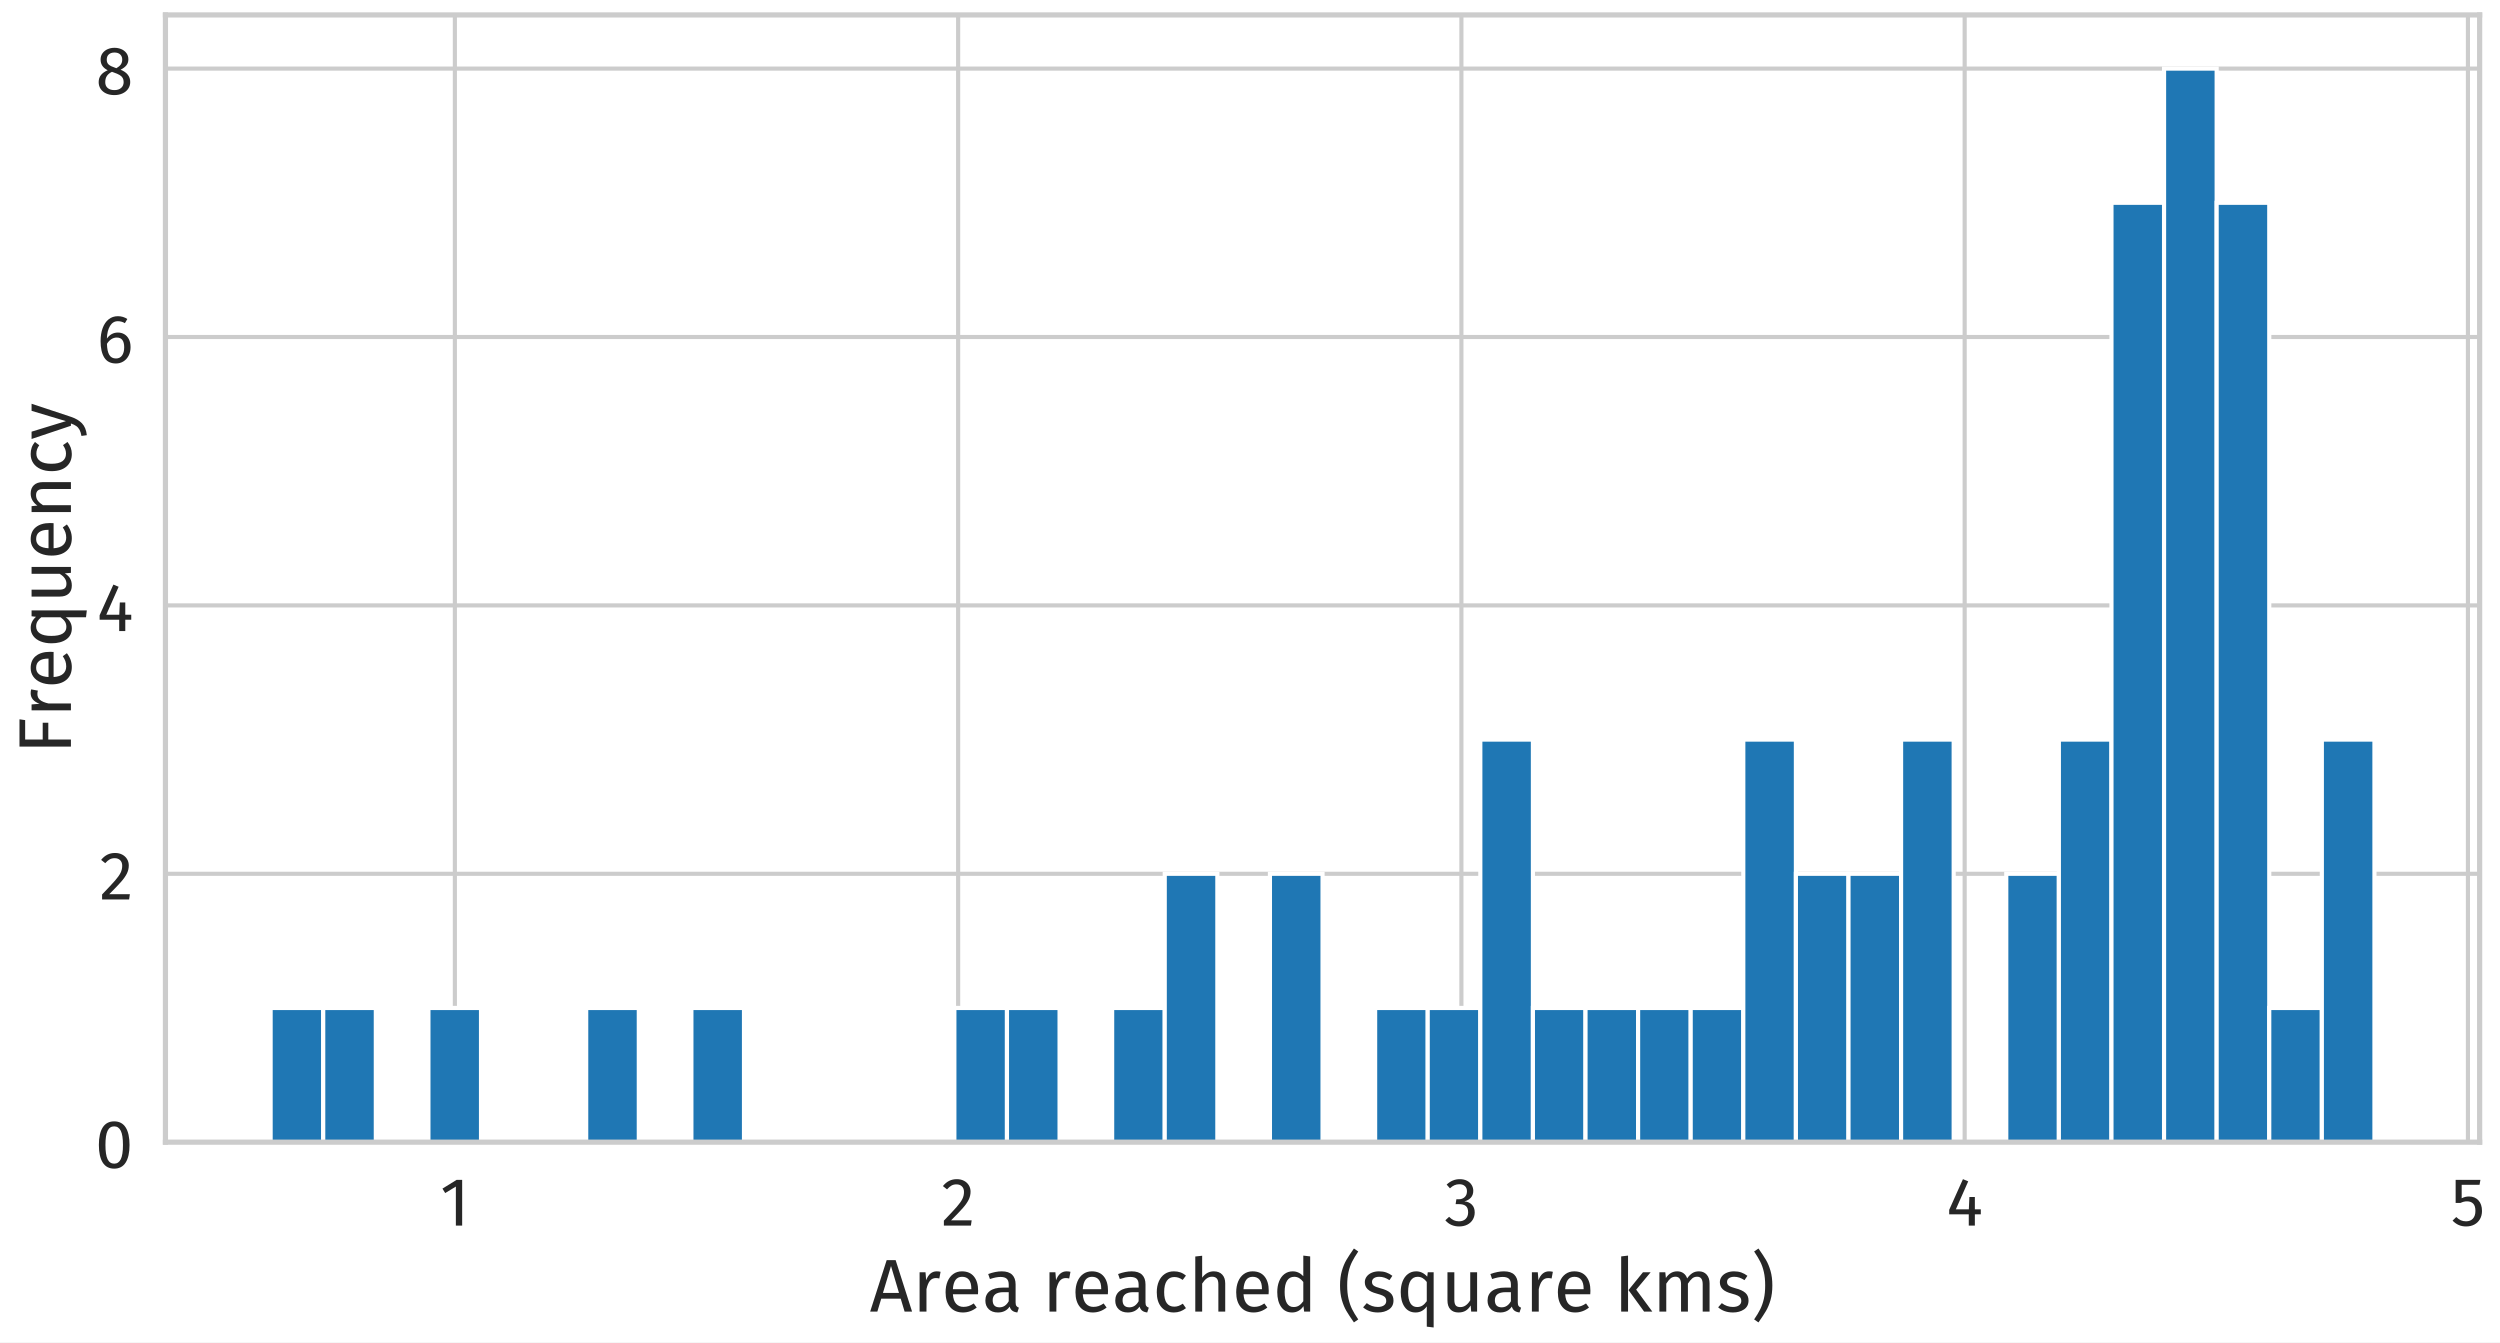
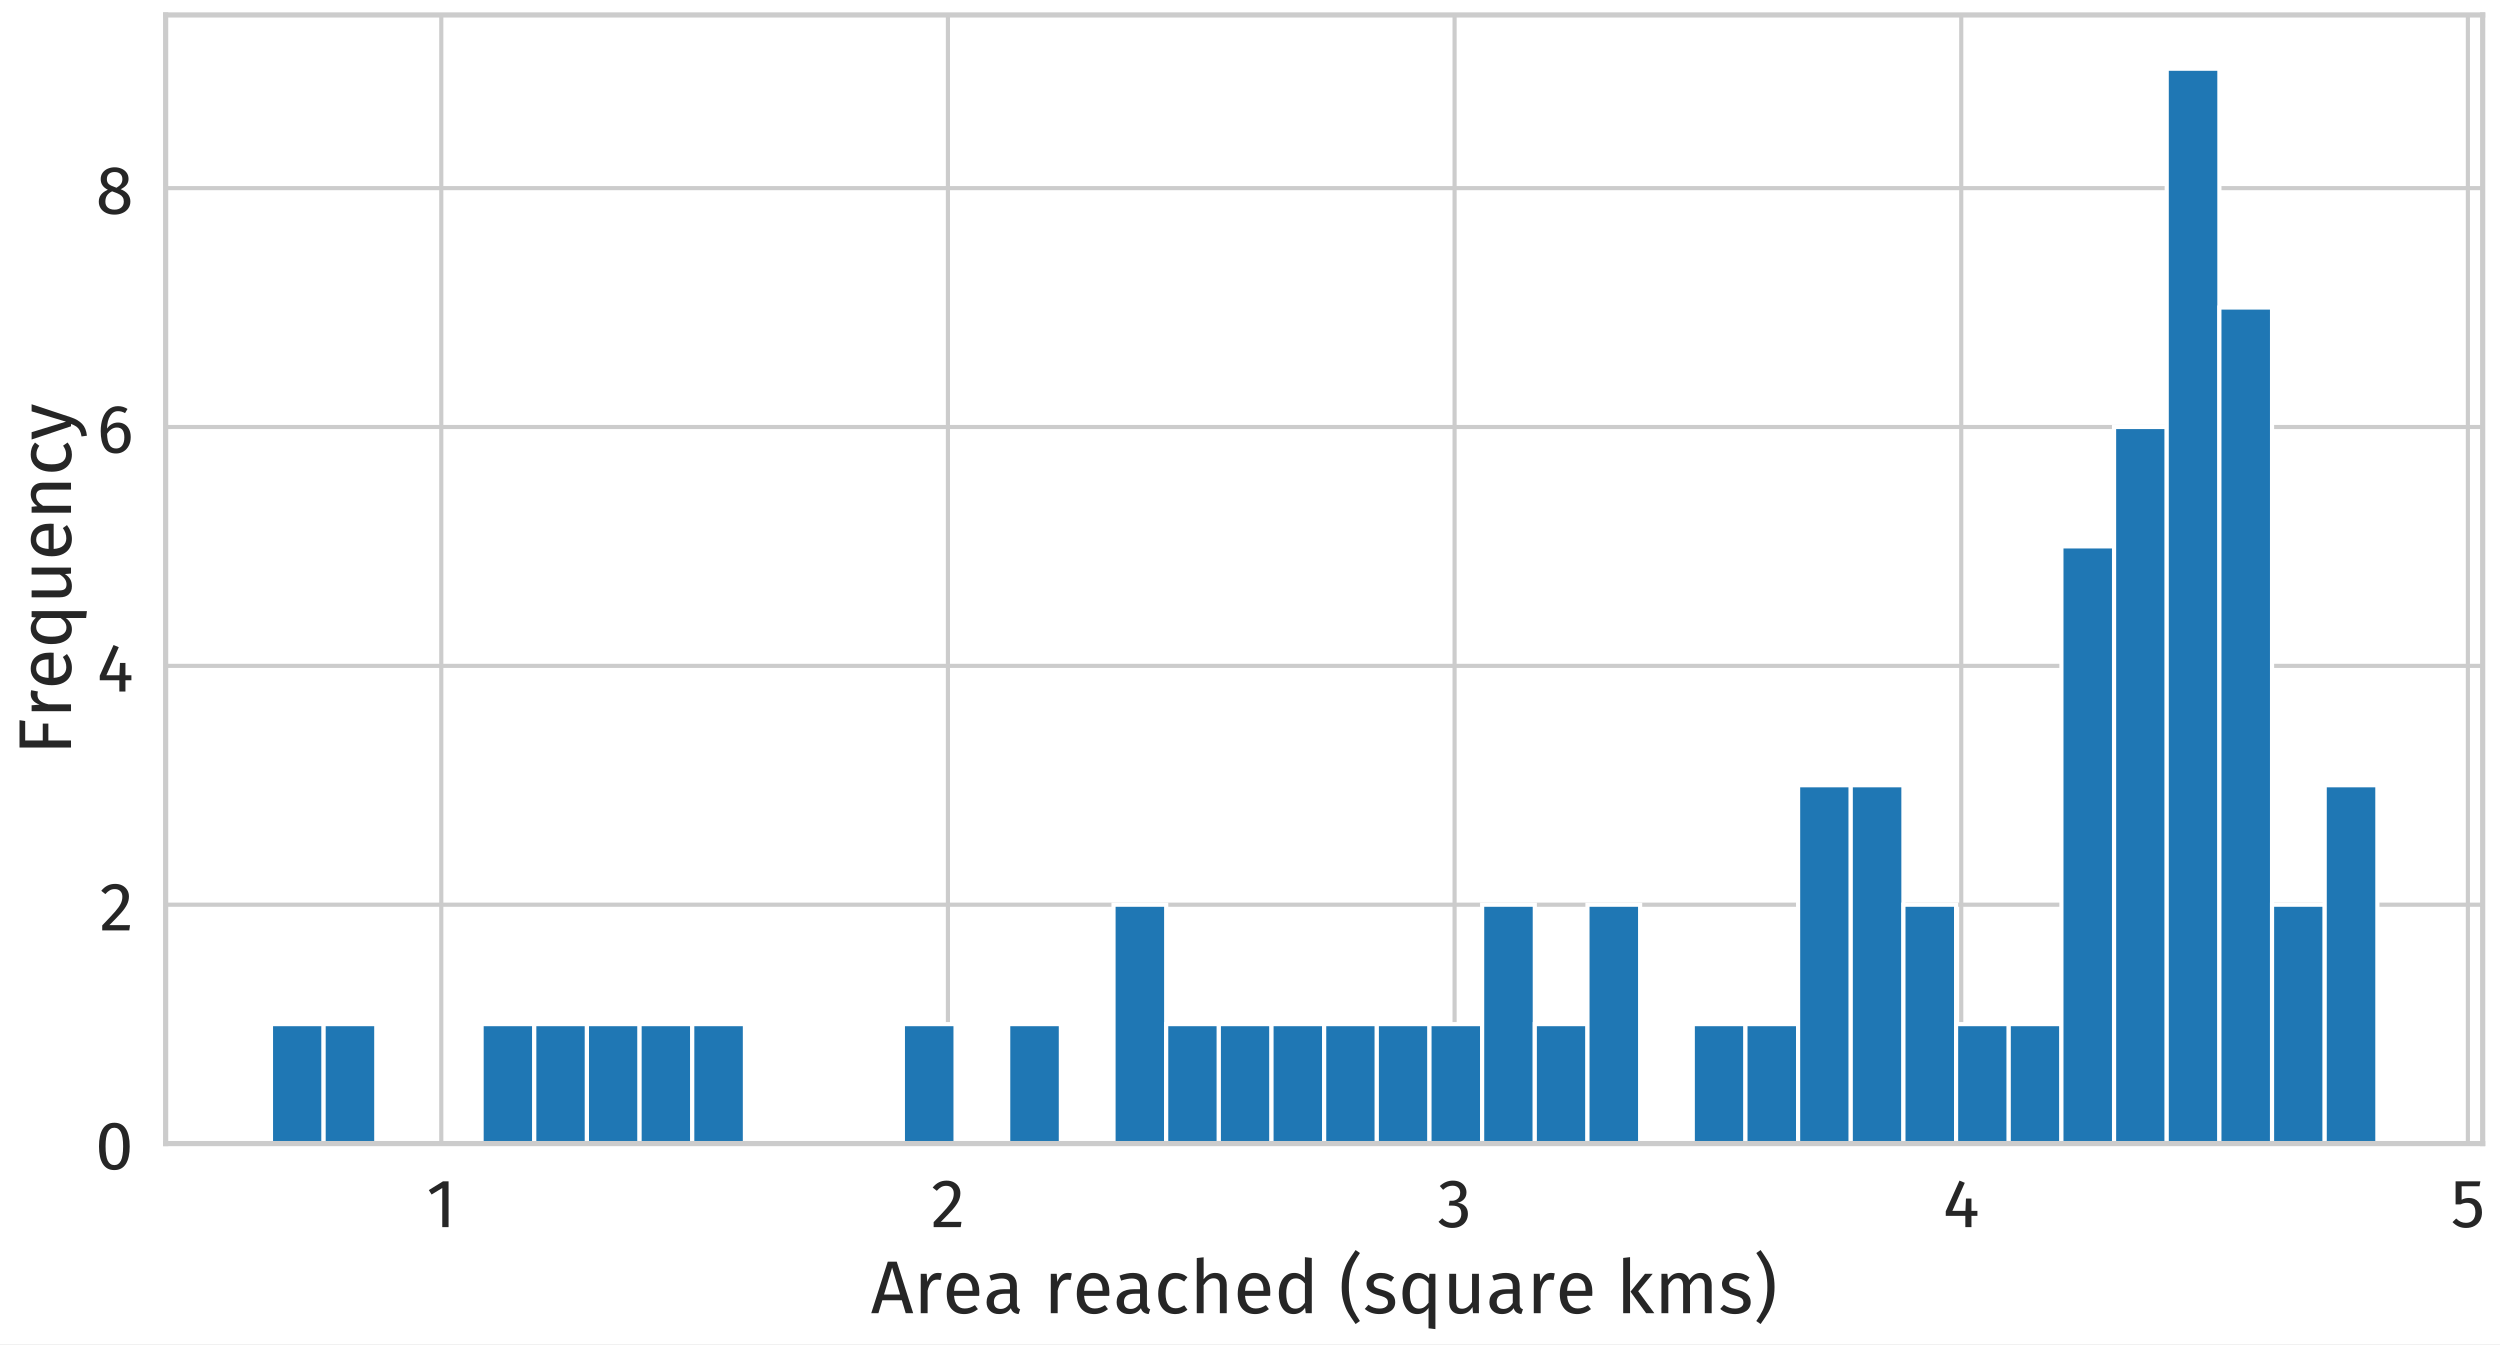
- <svg xmlns="http://www.w3.org/2000/svg" xmlns:xlink="http://www.w3.org/1999/xlink" height="647.365pt" version="1.1" viewBox="0 0 1205.602 647.365" width="1205.602pt">
+ <svg xmlns="http://www.w3.org/2000/svg" xmlns:xlink="http://www.w3.org/1999/xlink" height="647.365pt" version="1.1" viewBox="0 0 1204.12 647.365" width="1204.12pt">
  <defs>
    <style type="text/css">*{stroke-linecap:butt;stroke-linejoin:round;}</style>
  </defs>
  <g id="figure_1">
    <g id="patch_1">
-       <path d="M -0 647.365  L 1205.602 647.365  L 1205.602 0  L -0 0  z " style="fill:#ffffff;" />
+       <path d="M -0 647.365  L 1204.12 647.365  L 1204.12 0  L -0 0  z " style="fill:#ffffff;" />
    </g>
    <g id="axes_1">
      <g id="patch_2">
        <path d="M 79.78 550.8  L 1195.78 550.8  L 1195.78 7.2  L 79.78 7.2  z " style="fill:#ffffff;" />
      </g>
      <g id="matplotlib.axis_1">
        <g id="xtick_1">
          <g id="line2d_1">
-             <path clip-path="url(#p0eafed3a3e)" d="M 219.359 550.8  L 219.359 7.2  " style="fill:none;stroke:#cccccc;stroke-linecap:round;stroke-width:2;" />
+             <path clip-path="url(#p9cf5cedc65)" d="M 212.538 550.8  L 212.538 7.2  " style="fill:none;stroke:#cccccc;stroke-linecap:round;stroke-width:2;" />
          </g>
          <g id="text_1">
-             <g style="fill:#262626;" transform="translate(212.2146 591.05)scale(0.33 -0.33)">
+             <g style="fill:#262626;" transform="translate(205.3939 591.05)scale(0.33 -0.33)">
              <defs>
                <path d="M 2067 4282  L 2067 0  L 1478 0  L 1478 3654  L 480 3046  L 224 3462  L 1549 4282  L 2067 4282  z " id="FiraSans-Regular-31" transform="scale(0.015625)" />
              </defs>
              <use xlink:href="#FiraSans-Regular-31" />
            </g>
          </g>
        </g>
        <g id="xtick_2">
          <g id="line2d_2">
-             <path clip-path="url(#p0eafed3a3e)" d="M 462.053 550.8  L 462.053 7.2  " style="fill:none;stroke:#cccccc;stroke-linecap:round;stroke-width:2;" />
+             <path clip-path="url(#p9cf5cedc65)" d="M 456.567 550.8  L 456.567 7.2  " style="fill:none;stroke:#cccccc;stroke-linecap:round;stroke-width:2;" />
          </g>
          <g id="text_2">
-             <g style="fill:#262626;" transform="translate(453.8856 591.05)scale(0.33 -0.33)">
+             <g style="fill:#262626;" transform="translate(448.3996 591.05)scale(0.33 -0.33)">
              <defs>
                <path d="M 1459 4346  Q 1843 4346 2134 4192  Q 2426 4038 2586 3772  Q 2746 3507 2746 3174  Q 2746 2784 2570 2425  Q 2394 2067 2029 1651  Q 1664 1235 922 493  L 2848 493  L 2778 0  L 250 0  L 250 467  Q 1107 1357 1465 1769  Q 1824 2182 1977 2489  Q 2131 2797 2131 3149  Q 2131 3482 1939 3670  Q 1747 3859 1427 3859  Q 1165 3859 966 3750  Q 768 3642 544 3392  L 160 3699  Q 422 4026 742 4186  Q 1062 4346 1459 4346  z " id="FiraSans-Regular-32" transform="scale(0.015625)" />
              </defs>
              <use xlink:href="#FiraSans-Regular-32" />
            </g>
          </g>
        </g>
        <g id="xtick_3">
          <g id="line2d_3">
-             <path clip-path="url(#p0eafed3a3e)" d="M 704.748 550.8  L 704.748 7.2  " style="fill:none;stroke:#cccccc;stroke-linecap:round;stroke-width:2;" />
+             <path clip-path="url(#p9cf5cedc65)" d="M 700.596 550.8  L 700.596 7.2  " style="fill:none;stroke:#cccccc;stroke-linecap:round;stroke-width:2;" />
          </g>
          <g id="text_3">
-             <g style="fill:#262626;" transform="translate(696.5131 591.05)scale(0.33 -0.33)">
+             <g style="fill:#262626;" transform="translate(692.3617 591.05)scale(0.33 -0.33)">
              <defs>
                <path d="M 1440 4346  Q 1837 4346 2121 4198  Q 2406 4051 2556 3801  Q 2707 3552 2707 3258  Q 2707 2867 2480 2614  Q 2253 2362 1875 2272  Q 2304 2234 2573 1965  Q 2842 1696 2842 1235  Q 2842 864 2662 563  Q 2483 262 2150 92  Q 1818 -77 1382 -77  Q 992 -77 665 67  Q 339 211 96 499  L 448 826  Q 659 608 880 505  Q 1101 403 1363 403  Q 1766 403 1996 630  Q 2227 858 2227 1242  Q 2227 1664 2009 1837  Q 1792 2010 1376 2010  L 1056 2010  L 1126 2464  L 1344 2464  Q 1677 2464 1897 2662  Q 2118 2861 2118 3219  Q 2118 3520 1926 3696  Q 1734 3872 1408 3872  Q 1158 3872 950 3782  Q 742 3693 525 3488  L 218 3840  Q 762 4346 1440 4346  z " id="FiraSans-Regular-33" transform="scale(0.015625)" />
              </defs>
              <use xlink:href="#FiraSans-Regular-33" />
            </g>
          </g>
        </g>
        <g id="xtick_4">
          <g id="line2d_4">
-             <path clip-path="url(#p0eafed3a3e)" d="M 947.442 550.8  L 947.442 7.2  " style="fill:none;stroke:#cccccc;stroke-linecap:round;stroke-width:2;" />
+             <path clip-path="url(#p9cf5cedc65)" d="M 944.625 550.8  L 944.625 7.2  " style="fill:none;stroke:#cccccc;stroke-linecap:round;stroke-width:2;" />
          </g>
          <g id="text_4">
-             <g style="fill:#262626;" transform="translate(938.6637 591.05)scale(0.33 -0.33)">
+             <g style="fill:#262626;" transform="translate(935.8469 591.05)scale(0.33 -0.33)">
              <defs>
                <path d="M 3213 1523  L 3213 1056  L 2656 1056  L 2656 0  L 2086 0  L 2086 1056  L 256 1056  L 256 1478  L 1542 4346  L 2035 4141  L 877 1523  L 2093 1523  L 2144 2675  L 2656 2675  L 2656 1523  L 3213 1523  z " id="FiraSans-Regular-34" transform="scale(0.015625)" />
              </defs>
              <use xlink:href="#FiraSans-Regular-34" />
            </g>
          </g>
        </g>
        <g id="xtick_5">
          <g id="line2d_5">
-             <path clip-path="url(#p0eafed3a3e)" d="M 1190.137 550.8  L 1190.137 7.2  " style="fill:none;stroke:#cccccc;stroke-linecap:round;stroke-width:2;" />
+             <path clip-path="url(#p9cf5cedc65)" d="M 1188.655 550.8  L 1188.655 7.2  " style="fill:none;stroke:#cccccc;stroke-linecap:round;stroke-width:2;" />
          </g>
          <g id="text_5">
-             <g style="fill:#262626;" transform="translate(1181.871 591.05)scale(0.33 -0.33)">
+             <g style="fill:#262626;" transform="translate(1180.389 591.05)scale(0.33 -0.33)">
              <defs>
                <path d="M 2688 3821  L 1018 3821  L 1018 2560  Q 1344 2726 1702 2726  Q 2253 2726 2585 2364  Q 2918 2003 2918 1370  Q 2918 947 2732 617  Q 2547 288 2211 105  Q 1875 -77 1434 -77  Q 1043 -77 736 60  Q 429 198 166 467  L 512 806  Q 717 602 934 502  Q 1152 403 1427 403  Q 1837 403 2070 659  Q 2304 915 2304 1382  Q 2304 1850 2093 2061  Q 1882 2272 1523 2272  Q 1357 2272 1216 2237  Q 1075 2202 915 2125  L 454 2125  L 454 4282  L 2771 4282  L 2688 3821  z " id="FiraSans-Regular-35" transform="scale(0.015625)" />
              </defs>
              <use xlink:href="#FiraSans-Regular-35" />
            </g>
          </g>
        </g>
        <g id="text_6">
          <g style="fill:#262626;" transform="translate(419.4202 632.498)scale(0.36 -0.36)">
            <defs>
              <path d="M 2989 0  L 2656 1107  L 986 1107  L 653 0  L 38 0  L 1453 4410  L 2221 4410  L 3629 0  L 2989 0  z M 1133 1600  L 2509 1600  L 1824 3904  L 1133 1600  z " id="FiraSans-Regular-41" transform="scale(0.015625)" />
              <path d="M 2074 3450  Q 2253 3450 2406 3411  L 2298 2835  Q 2144 2874 2003 2874  Q 1690 2874 1498 2643  Q 1306 2413 1197 1926  L 1197 0  L 608 0  L 608 3373  L 1114 3373  L 1171 2688  Q 1306 3066 1536 3258  Q 1766 3450 2074 3450  z " id="FiraSans-Regular-72" transform="scale(0.015625)" />
              <path d="M 3155 1786  Q 3155 1638 3142 1485  L 992 1485  Q 1030 928 1273 665  Q 1517 403 1901 403  Q 2144 403 2349 473  Q 2554 544 2778 698  L 3034 346  Q 2496 -77 1856 -77  Q 1152 -77 758 384  Q 365 845 365 1651  Q 365 2176 534 2582  Q 704 2989 1021 3219  Q 1338 3450 1766 3450  Q 2438 3450 2796 3008  Q 3155 2566 3155 1786  z M 2573 1958  Q 2573 2458 2374 2720  Q 2176 2982 1779 2982  Q 1056 2982 992 1920  L 2573 1920  L 2573 1958  z " id="FiraSans-Regular-65" transform="scale(0.015625)" />
              <path d="M 2880 787  Q 2880 582 2950 483  Q 3021 384 3162 333  L 3027 -77  Q 2765 -45 2605 70  Q 2445 186 2368 429  Q 2029 -77 1363 -77  Q 864 -77 576 204  Q 288 486 288 941  Q 288 1478 675 1766  Q 1062 2054 1773 2054  L 2291 2054  L 2291 2304  Q 2291 2662 2118 2816  Q 1946 2970 1587 2970  Q 1216 2970 678 2790  L 531 3219  Q 1158 3450 1696 3450  Q 2291 3450 2585 3158  Q 2880 2867 2880 2330  L 2880 787  z M 1498 365  Q 2003 365 2291 890  L 2291 1664  L 1850 1664  Q 915 1664 915 973  Q 915 672 1062 518  Q 1210 365 1498 365  z " id="FiraSans-Regular-61" transform="scale(0.015625)" />
              <path id="FiraSans-Regular-20" transform="scale(0.015625)" />
              <path d="M 1837 3450  Q 2138 3450 2387 3363  Q 2637 3277 2867 3085  L 2586 2714  Q 2406 2842 2236 2902  Q 2067 2963 1862 2963  Q 1453 2963 1225 2636  Q 998 2310 998 1670  Q 998 1030 1222 726  Q 1446 422 1862 422  Q 2061 422 2227 483  Q 2394 544 2598 678  L 2867 294  Q 2406 -77 1837 -77  Q 1152 -77 758 384  Q 365 845 365 1658  Q 365 2195 544 2598  Q 723 3002 1052 3226  Q 1382 3450 1837 3450  z " id="FiraSans-Regular-63" transform="scale(0.015625)" />
              <path d="M 2195 3450  Q 2656 3450 2915 3174  Q 3174 2899 3174 2419  L 3174 0  L 2586 0  L 2586 2336  Q 2586 2694 2448 2841  Q 2310 2989 2048 2989  Q 1786 2989 1581 2835  Q 1376 2682 1197 2400  L 1197 0  L 608 0  L 608 4723  L 1197 4787  L 1197 2906  Q 1594 3450 2195 3450  z " id="FiraSans-Regular-68" transform="scale(0.015625)" />
              <path d="M 3219 4730  L 3219 0  L 2701 0  L 2643 467  Q 2477 211 2227 67  Q 1978 -77 1670 -77  Q 1069 -77 733 396  Q 397 870 397 1670  Q 397 2189 557 2592  Q 717 2995 1017 3222  Q 1318 3450 1722 3450  Q 2240 3450 2630 3034  L 2630 4800  L 3219 4730  z M 1798 390  Q 2067 390 2259 515  Q 2451 640 2630 890  L 2630 2541  Q 2464 2758 2275 2870  Q 2086 2982 1850 2982  Q 1459 2982 1244 2656  Q 1030 2330 1030 1683  Q 1030 1030 1228 710  Q 1427 390 1798 390  z " id="FiraSans-Regular-64" transform="scale(0.015625)" />
              <path d="M 1818 5152  Q 1485 4659 1289 4272  Q 1094 3885 982 3392  Q 870 2899 870 2240  Q 870 1587 982 1094  Q 1094 602 1289 208  Q 1485 -186 1818 -672  L 1446 -928  Q 1024 -326 797 61  Q 570 448 413 989  Q 256 1530 256 2240  Q 256 2950 413 3491  Q 570 4032 797 4419  Q 1024 4806 1446 5408  L 1818 5152  z " id="FiraSans-Regular-28" transform="scale(0.015625)" />
              <path d="M 1523 3450  Q 1869 3450 2144 3354  Q 2419 3258 2669 3066  L 2419 2694  Q 2189 2842 1981 2912  Q 1773 2982 1542 2982  Q 1254 2982 1088 2864  Q 922 2746 922 2541  Q 922 2336 1078 2221  Q 1235 2106 1645 1997  Q 2208 1856 2486 1613  Q 2765 1370 2765 947  Q 2765 448 2377 185  Q 1990 -77 1434 -77  Q 666 -77 160 365  L 474 723  Q 902 397 1421 397  Q 1754 397 1949 534  Q 2144 672 2144 909  Q 2144 1082 2073 1187  Q 2003 1293 1830 1373  Q 1658 1453 1325 1542  Q 787 1683 547 1920  Q 307 2157 307 2522  Q 307 2784 464 2998  Q 621 3213 899 3331  Q 1178 3450 1523 3450  z " id="FiraSans-Regular-73" transform="scale(0.015625)" />
              <path d="M 3219 3373  L 3219 -1363  L 2630 -1293  L 2630 448  Q 2464 198 2217 60  Q 1971 -77 1670 -77  Q 1069 -77 733 396  Q 397 870 397 1670  Q 397 2189 557 2592  Q 717 2995 1017 3222  Q 1318 3450 1722 3450  Q 2259 3450 2669 2995  L 2714 3373  L 3219 3373  z M 1798 390  Q 2067 390 2259 515  Q 2451 640 2630 890  L 2630 2541  Q 2464 2758 2275 2870  Q 2086 2982 1850 2982  Q 1459 2982 1244 2656  Q 1030 2330 1030 1683  Q 1030 1030 1228 710  Q 1427 390 1798 390  z " id="FiraSans-Regular-71" transform="scale(0.015625)" />
              <path d="M 3117 0  L 2611 0  L 2566 525  Q 2374 211 2124 67  Q 1875 -77 1517 -77  Q 1075 -77 825 192  Q 576 461 576 954  L 576 3373  L 1165 3373  L 1165 1018  Q 1165 672 1286 528  Q 1408 384 1683 384  Q 2176 384 2528 966  L 2528 3373  L 3117 3373  L 3117 0  z " id="FiraSans-Regular-75" transform="scale(0.015625)" />
              <path d="M 1197 4800  L 1197 0  L 608 0  L 608 4730  L 1197 4800  z M 3136 3373  L 1894 1882  L 3277 0  L 2573 0  L 1235 1843  L 2477 3373  L 3136 3373  z " id="FiraSans-Regular-6b" transform="scale(0.015625)" />
              <path d="M 3994 3450  Q 4410 3450 4659 3171  Q 4909 2893 4909 2419  L 4909 0  L 4320 0  L 4320 2336  Q 4320 2989 3846 2989  Q 3597 2989 3424 2845  Q 3251 2701 3053 2394  L 3053 0  L 2464 0  L 2464 2336  Q 2464 2989 1990 2989  Q 1734 2989 1561 2841  Q 1389 2694 1197 2394  L 1197 0  L 608 0  L 608 3373  L 1114 3373  L 1165 2880  Q 1542 3450 2138 3450  Q 2451 3450 2672 3290  Q 2893 3130 2989 2842  Q 3187 3136 3427 3293  Q 3667 3450 3994 3450  z " id="FiraSans-Regular-6d" transform="scale(0.015625)" />
              <path d="M 627 5408  Q 1050 4806 1277 4419  Q 1504 4032 1661 3491  Q 1818 2950 1818 2240  Q 1818 1530 1661 989  Q 1504 448 1277 61  Q 1050 -326 627 -928  L 256 -672  Q 589 -186 784 208  Q 979 602 1091 1094  Q 1203 1587 1203 2240  Q 1203 2899 1091 3392  Q 979 3885 784 4272  Q 589 4659 256 5152  L 627 5408  z " id="FiraSans-Regular-29" transform="scale(0.015625)" />
            </defs>
            <use xlink:href="#FiraSans-Regular-41" />
            <use x="57.3" xlink:href="#FiraSans-Regular-72" />
            <use x="95.9" xlink:href="#FiraSans-Regular-65" />
            <use x="150.4" xlink:href="#FiraSans-Regular-61" />
            <use x="204.8" xlink:href="#FiraSans-Regular-20" />
            <use x="231.3" xlink:href="#FiraSans-Regular-72" />
            <use x="269.9" xlink:href="#FiraSans-Regular-65" />
            <use x="324.4" xlink:href="#FiraSans-Regular-61" />
            <use x="378.8" xlink:href="#FiraSans-Regular-63" />
            <use x="426.6" xlink:href="#FiraSans-Regular-68" />
            <use x="485.2" xlink:href="#FiraSans-Regular-65" />
            <use x="539.7" xlink:href="#FiraSans-Regular-64" />
            <use x="599.5" xlink:href="#FiraSans-Regular-20" />
            <use x="626" xlink:href="#FiraSans-Regular-28" />
            <use x="658.4" xlink:href="#FiraSans-Regular-73" />
            <use x="705.1" xlink:href="#FiraSans-Regular-71" />
            <use x="764.9" xlink:href="#FiraSans-Regular-75" />
            <use x="823.1" xlink:href="#FiraSans-Regular-61" />
            <use x="877.5" xlink:href="#FiraSans-Regular-72" />
            <use x="916.1" xlink:href="#FiraSans-Regular-65" />
            <use x="970.6" xlink:href="#FiraSans-Regular-20" />
            <use x="997.1" xlink:href="#FiraSans-Regular-6b" />
            <use x="1048.3" xlink:href="#FiraSans-Regular-6d" />
            <use x="1134" xlink:href="#FiraSans-Regular-73" />
            <use x="1180.7" xlink:href="#FiraSans-Regular-29" />
          </g>
        </g>
      </g>
      <g id="matplotlib.axis_2">
        <g id="ytick_1">
          <g id="line2d_6">
-             <path clip-path="url(#p0eafed3a3e)" d="M 79.78 550.8  L 1195.78 550.8  " style="fill:none;stroke:#cccccc;stroke-linecap:round;stroke-width:2;" />
+             <path clip-path="url(#p9cf5cedc65)" d="M 79.78 550.8  L 1195.78 550.8  " style="fill:none;stroke:#cccccc;stroke-linecap:round;stroke-width:2;" />
          </g>
          <g id="text_7">
            <g style="fill:#262626;" transform="translate(45.86688 563.175)scale(0.33 -0.33)">
              <defs>
                <path d="M 1786 4346  Q 2496 4346 2857 3779  Q 3219 3213 3219 2138  Q 3219 1062 2857 492  Q 2496 -77 1786 -77  Q 1075 -77 713 492  Q 352 1062 352 2138  Q 352 3213 713 3779  Q 1075 4346 1786 4346  z M 1786 3878  Q 1370 3878 1168 3468  Q 966 3059 966 2138  Q 966 1216 1168 803  Q 1370 390 1786 390  Q 2195 390 2400 803  Q 2605 1216 2605 2138  Q 2605 3053 2400 3465  Q 2195 3878 1786 3878  z " id="FiraSans-Regular-30" transform="scale(0.015625)" />
              </defs>
              <use xlink:href="#FiraSans-Regular-30" />
            </g>
          </g>
        </g>
        <g id="ytick_2">
          <g id="line2d_7">
-             <path clip-path="url(#p0eafed3a3e)" d="M 79.78 421.371  L 1195.78 421.371  " style="fill:none;stroke:#cccccc;stroke-linecap:round;stroke-width:2;" />
+             <path clip-path="url(#p9cf5cedc65)" d="M 79.78 435.752  L 1195.78 435.752  " style="fill:none;stroke:#cccccc;stroke-linecap:round;stroke-width:2;" />
          </g>
          <g id="text_8">
-             <g style="fill:#262626;" transform="translate(47.94484 433.7464)scale(0.33 -0.33)">
+             <g style="fill:#262626;" transform="translate(47.94484 448.1274)scale(0.33 -0.33)">
              <use xlink:href="#FiraSans-Regular-32" />
            </g>
          </g>
        </g>
        <g id="ytick_3">
          <g id="line2d_8">
-             <path clip-path="url(#p0eafed3a3e)" d="M 79.78 291.943  L 1195.78 291.943  " style="fill:none;stroke:#cccccc;stroke-linecap:round;stroke-width:2;" />
+             <path clip-path="url(#p9cf5cedc65)" d="M 79.78 320.705  L 1195.78 320.705  " style="fill:none;stroke:#cccccc;stroke-linecap:round;stroke-width:2;" />
          </g>
          <g id="text_9">
-             <g style="fill:#262626;" transform="translate(46.72281 304.3179)scale(0.33 -0.33)">
+             <g style="fill:#262626;" transform="translate(46.72281 333.0798)scale(0.33 -0.33)">
              <use xlink:href="#FiraSans-Regular-34" />
            </g>
          </g>
        </g>
        <g id="ytick_4">
          <g id="line2d_9">
-             <path clip-path="url(#p0eafed3a3e)" d="M 79.78 162.514  L 1195.78 162.514  " style="fill:none;stroke:#cccccc;stroke-linecap:round;stroke-width:2;" />
+             <path clip-path="url(#p9cf5cedc65)" d="M 79.78 205.657  L 1195.78 205.657  " style="fill:none;stroke:#cccccc;stroke-linecap:round;stroke-width:2;" />
          </g>
          <g id="text_10">
-             <g style="fill:#262626;" transform="translate(46.69188 174.8893)scale(0.33 -0.33)">
+             <g style="fill:#262626;" transform="translate(46.69188 218.0321)scale(0.33 -0.33)">
              <defs>
                <path d="M 1971 2816  Q 2298 2816 2566 2662  Q 2835 2509 2995 2201  Q 3155 1894 3155 1453  Q 3155 998 2972 649  Q 2790 301 2480 112  Q 2170 -77 1792 -77  Q 1043 -77 697 476  Q 352 1030 352 2010  Q 352 2707 547 3235  Q 742 3763 1107 4054  Q 1472 4346 1971 4346  Q 2458 4346 2854 4083  L 2624 3693  Q 2323 3878 1965 3878  Q 1504 3878 1235 3436  Q 966 2995 941 2253  Q 1338 2816 1971 2816  z M 1792 390  Q 2163 390 2361 672  Q 2560 954 2560 1434  Q 2560 2349 1869 2349  Q 1587 2349 1350 2192  Q 1114 2035 947 1760  Q 966 1056 1168 723  Q 1370 390 1792 390  z " id="FiraSans-Regular-36" transform="scale(0.015625)" />
              </defs>
              <use xlink:href="#FiraSans-Regular-36" />
            </g>
          </g>
        </g>
        <g id="ytick_5">
          <g id="line2d_10">
-             <path clip-path="url(#p0eafed3a3e)" d="M 79.78 33.086  L 1195.78 33.086  " style="fill:none;stroke:#cccccc;stroke-linecap:round;stroke-width:2;" />
+             <path clip-path="url(#p9cf5cedc65)" d="M 79.78 90.61  L 1195.78 90.61  " style="fill:none;stroke:#cccccc;stroke-linecap:round;stroke-width:2;" />
          </g>
          <g id="text_11">
-             <g style="fill:#262626;" transform="translate(46.09891 45.46071)scale(0.33 -0.33)">
+             <g style="fill:#262626;" transform="translate(46.09891 102.9845)scale(0.33 -0.33)">
              <defs>
                <path d="M 2336 2298  Q 3238 1933 3238 1146  Q 3238 794 3049 515  Q 2861 237 2521 80  Q 2182 -77 1754 -77  Q 1318 -77 985 76  Q 653 230 470 505  Q 288 781 288 1133  Q 288 1530 502 1798  Q 717 2067 1133 2246  Q 794 2419 630 2665  Q 467 2912 467 3245  Q 467 3590 649 3840  Q 832 4090 1129 4218  Q 1427 4346 1766 4346  Q 2099 4346 2396 4224  Q 2694 4102 2880 3856  Q 3066 3610 3066 3264  Q 3066 2944 2886 2713  Q 2707 2483 2336 2298  z M 1766 3904  Q 1434 3904 1238 3731  Q 1043 3558 1043 3238  Q 1043 2931 1232 2771  Q 1421 2611 1837 2477  L 1946 2438  Q 2234 2605 2362 2790  Q 2490 2976 2490 3245  Q 2490 3546 2301 3725  Q 2112 3904 1766 3904  z M 1760 390  Q 2157 390 2390 595  Q 2624 800 2624 1139  Q 2624 1370 2534 1526  Q 2445 1683 2246 1801  Q 2048 1920 1690 2042  L 1530 2099  Q 1210 1946 1056 1712  Q 902 1478 902 1133  Q 902 781 1132 585  Q 1363 390 1760 390  z " id="FiraSans-Regular-38" transform="scale(0.015625)" />
              </defs>
              <use xlink:href="#FiraSans-Regular-38" />
            </g>
          </g>
        </g>
        <g id="text_12">
          <g style="fill:#262626;" transform="translate(34.2 363.6506)rotate(-90)scale(0.36 -0.36)">
            <defs>
              <path d="M 640 0  L 640 4410  L 2982 4410  L 2912 3923  L 1248 3923  L 1248 2419  L 2688 2419  L 2688 1939  L 1248 1939  L 1248 0  L 640 0  z " id="FiraSans-Regular-46" transform="scale(0.015625)" />
              <path d="M 2195 3450  Q 2656 3450 2915 3174  Q 3174 2899 3174 2419  L 3174 0  L 2586 0  L 2586 2336  Q 2586 2694 2451 2841  Q 2317 2989 2054 2989  Q 1786 2989 1581 2835  Q 1376 2682 1197 2394  L 1197 0  L 608 0  L 608 3373  L 1114 3373  L 1165 2874  Q 1344 3142 1609 3296  Q 1875 3450 2195 3450  z " id="FiraSans-Regular-6e" transform="scale(0.015625)" />
              <path d="M 1958 -19  Q 1760 -608 1405 -950  Q 1050 -1293 390 -1363  L 326 -902  Q 659 -845 857 -736  Q 1056 -627 1174 -457  Q 1293 -288 1395 0  L 1197 0  L 64 3373  L 691 3373  L 1594 429  L 2477 3373  L 3085 3373  L 1958 -19  z " id="FiraSans-Regular-79" transform="scale(0.015625)" />
            </defs>
            <use xlink:href="#FiraSans-Regular-46" />
            <use x="49.1" xlink:href="#FiraSans-Regular-72" />
            <use x="87.7" xlink:href="#FiraSans-Regular-65" />
            <use x="142.2" xlink:href="#FiraSans-Regular-71" />
            <use x="202" xlink:href="#FiraSans-Regular-75" />
            <use x="260.2" xlink:href="#FiraSans-Regular-65" />
            <use x="314.7" xlink:href="#FiraSans-Regular-6e" />
            <use x="373.3" xlink:href="#FiraSans-Regular-63" />
            <use x="421.1" xlink:href="#FiraSans-Regular-79" />
          </g>
        </g>
      </g>
      <g id="patch_3">
-         <path clip-path="url(#p0eafed3a3e)" d="M 130.507 550.8  L 155.871 550.8  L 155.871 486.086  L 130.507 486.086  z " style="fill:#1f77b4;stroke:#ffffff;stroke-linejoin:miter;stroke-width:2;" />
+         <path clip-path="url(#p9cf5cedc65)" d="M 130.507 550.8  L 155.871 550.8  L 155.871 493.276  L 130.507 493.276  z " style="fill:#1f77b4;stroke:#ffffff;stroke-linejoin:miter;stroke-width:2;" />
      </g>
      <g id="patch_4">
-         <path clip-path="url(#p0eafed3a3e)" d="M 155.871 550.8  L 181.234 550.8  L 181.234 486.086  L 155.871 486.086  z " style="fill:#1f77b4;stroke:#ffffff;stroke-linejoin:miter;stroke-width:2;" />
+         <path clip-path="url(#p9cf5cedc65)" d="M 155.871 550.8  L 181.234 550.8  L 181.234 493.276  L 155.871 493.276  z " style="fill:#1f77b4;stroke:#ffffff;stroke-linejoin:miter;stroke-width:2;" />
      </g>
      <g id="patch_5">
-         <path clip-path="url(#p0eafed3a3e)" d="M 181.234 550.8  L 206.598 550.8  L 206.598 550.8  L 181.234 550.8  z " style="fill:#1f77b4;stroke:#ffffff;stroke-linejoin:miter;stroke-width:2;" />
+         <path clip-path="url(#p9cf5cedc65)" d="M 181.234 550.8  L 206.598 550.8  L 206.598 550.8  L 181.234 550.8  z " style="fill:#1f77b4;stroke:#ffffff;stroke-linejoin:miter;stroke-width:2;" />
      </g>
      <g id="patch_6">
-         <path clip-path="url(#p0eafed3a3e)" d="M 206.598 550.8  L 231.962 550.8  L 231.962 486.086  L 206.598 486.086  z " style="fill:#1f77b4;stroke:#ffffff;stroke-linejoin:miter;stroke-width:2;" />
+         <path clip-path="url(#p9cf5cedc65)" d="M 206.598 550.8  L 231.962 550.8  L 231.962 550.8  L 206.598 550.8  z " style="fill:#1f77b4;stroke:#ffffff;stroke-linejoin:miter;stroke-width:2;" />
      </g>
      <g id="patch_7">
-         <path clip-path="url(#p0eafed3a3e)" d="M 231.962 550.8  L 257.325 550.8  L 257.325 550.8  L 231.962 550.8  z " style="fill:#1f77b4;stroke:#ffffff;stroke-linejoin:miter;stroke-width:2;" />
+         <path clip-path="url(#p9cf5cedc65)" d="M 231.962 550.8  L 257.325 550.8  L 257.325 493.276  L 231.962 493.276  z " style="fill:#1f77b4;stroke:#ffffff;stroke-linejoin:miter;stroke-width:2;" />
      </g>
      <g id="patch_8">
-         <path clip-path="url(#p0eafed3a3e)" d="M 257.325 550.8  L 282.689 550.8  L 282.689 550.8  L 257.325 550.8  z " style="fill:#1f77b4;stroke:#ffffff;stroke-linejoin:miter;stroke-width:2;" />
+         <path clip-path="url(#p9cf5cedc65)" d="M 257.325 550.8  L 282.689 550.8  L 282.689 493.276  L 257.325 493.276  z " style="fill:#1f77b4;stroke:#ffffff;stroke-linejoin:miter;stroke-width:2;" />
      </g>
      <g id="patch_9">
-         <path clip-path="url(#p0eafed3a3e)" d="M 282.689 550.8  L 308.053 550.8  L 308.053 486.086  L 282.689 486.086  z " style="fill:#1f77b4;stroke:#ffffff;stroke-linejoin:miter;stroke-width:2;" />
+         <path clip-path="url(#p9cf5cedc65)" d="M 282.689 550.8  L 308.053 550.8  L 308.053 493.276  L 282.689 493.276  z " style="fill:#1f77b4;stroke:#ffffff;stroke-linejoin:miter;stroke-width:2;" />
      </g>
      <g id="patch_10">
-         <path clip-path="url(#p0eafed3a3e)" d="M 308.053 550.8  L 333.416 550.8  L 333.416 550.8  L 308.053 550.8  z " style="fill:#1f77b4;stroke:#ffffff;stroke-linejoin:miter;stroke-width:2;" />
+         <path clip-path="url(#p9cf5cedc65)" d="M 308.053 550.8  L 333.416 550.8  L 333.416 493.276  L 308.053 493.276  z " style="fill:#1f77b4;stroke:#ffffff;stroke-linejoin:miter;stroke-width:2;" />
      </g>
      <g id="patch_11">
-         <path clip-path="url(#p0eafed3a3e)" d="M 333.416 550.8  L 358.78 550.8  L 358.78 486.086  L 333.416 486.086  z " style="fill:#1f77b4;stroke:#ffffff;stroke-linejoin:miter;stroke-width:2;" />
+         <path clip-path="url(#p9cf5cedc65)" d="M 333.416 550.8  L 358.78 550.8  L 358.78 493.276  L 333.416 493.276  z " style="fill:#1f77b4;stroke:#ffffff;stroke-linejoin:miter;stroke-width:2;" />
      </g>
      <g id="patch_12">
-         <path clip-path="url(#p0eafed3a3e)" d="M 358.78 550.8  L 384.143 550.8  L 384.143 550.8  L 358.78 550.8  z " style="fill:#1f77b4;stroke:#ffffff;stroke-linejoin:miter;stroke-width:2;" />
+         <path clip-path="url(#p9cf5cedc65)" d="M 358.78 550.8  L 384.143 550.8  L 384.143 550.8  L 358.78 550.8  z " style="fill:#1f77b4;stroke:#ffffff;stroke-linejoin:miter;stroke-width:2;" />
      </g>
      <g id="patch_13">
-         <path clip-path="url(#p0eafed3a3e)" d="M 384.143 550.8  L 409.507 550.8  L 409.507 550.8  L 384.143 550.8  z " style="fill:#1f77b4;stroke:#ffffff;stroke-linejoin:miter;stroke-width:2;" />
+         <path clip-path="url(#p9cf5cedc65)" d="M 384.143 550.8  L 409.507 550.8  L 409.507 550.8  L 384.143 550.8  z " style="fill:#1f77b4;stroke:#ffffff;stroke-linejoin:miter;stroke-width:2;" />
      </g>
      <g id="patch_14">
-         <path clip-path="url(#p0eafed3a3e)" d="M 409.507 550.8  L 434.871 550.8  L 434.871 550.8  L 409.507 550.8  z " style="fill:#1f77b4;stroke:#ffffff;stroke-linejoin:miter;stroke-width:2;" />
+         <path clip-path="url(#p9cf5cedc65)" d="M 409.507 550.8  L 434.871 550.8  L 434.871 550.8  L 409.507 550.8  z " style="fill:#1f77b4;stroke:#ffffff;stroke-linejoin:miter;stroke-width:2;" />
      </g>
      <g id="patch_15">
-         <path clip-path="url(#p0eafed3a3e)" d="M 434.871 550.8  L 460.234 550.8  L 460.234 550.8  L 434.871 550.8  z " style="fill:#1f77b4;stroke:#ffffff;stroke-linejoin:miter;stroke-width:2;" />
+         <path clip-path="url(#p9cf5cedc65)" d="M 434.871 550.8  L 460.234 550.8  L 460.234 493.276  L 434.871 493.276  z " style="fill:#1f77b4;stroke:#ffffff;stroke-linejoin:miter;stroke-width:2;" />
      </g>
      <g id="patch_16">
-         <path clip-path="url(#p0eafed3a3e)" d="M 460.234 550.8  L 485.598 550.8  L 485.598 486.086  L 460.234 486.086  z " style="fill:#1f77b4;stroke:#ffffff;stroke-linejoin:miter;stroke-width:2;" />
+         <path clip-path="url(#p9cf5cedc65)" d="M 460.234 550.8  L 485.598 550.8  L 485.598 550.8  L 460.234 550.8  z " style="fill:#1f77b4;stroke:#ffffff;stroke-linejoin:miter;stroke-width:2;" />
      </g>
      <g id="patch_17">
-         <path clip-path="url(#p0eafed3a3e)" d="M 485.598 550.8  L 510.962 550.8  L 510.962 486.086  L 485.598 486.086  z " style="fill:#1f77b4;stroke:#ffffff;stroke-linejoin:miter;stroke-width:2;" />
+         <path clip-path="url(#p9cf5cedc65)" d="M 485.598 550.8  L 510.962 550.8  L 510.962 493.276  L 485.598 493.276  z " style="fill:#1f77b4;stroke:#ffffff;stroke-linejoin:miter;stroke-width:2;" />
      </g>
      <g id="patch_18">
-         <path clip-path="url(#p0eafed3a3e)" d="M 510.962 550.8  L 536.325 550.8  L 536.325 550.8  L 510.962 550.8  z " style="fill:#1f77b4;stroke:#ffffff;stroke-linejoin:miter;stroke-width:2;" />
+         <path clip-path="url(#p9cf5cedc65)" d="M 510.962 550.8  L 536.325 550.8  L 536.325 550.8  L 510.962 550.8  z " style="fill:#1f77b4;stroke:#ffffff;stroke-linejoin:miter;stroke-width:2;" />
      </g>
      <g id="patch_19">
-         <path clip-path="url(#p0eafed3a3e)" d="M 536.325 550.8  L 561.689 550.8  L 561.689 486.086  L 536.325 486.086  z " style="fill:#1f77b4;stroke:#ffffff;stroke-linejoin:miter;stroke-width:2;" />
+         <path clip-path="url(#p9cf5cedc65)" d="M 536.325 550.8  L 561.689 550.8  L 561.689 435.752  L 536.325 435.752  z " style="fill:#1f77b4;stroke:#ffffff;stroke-linejoin:miter;stroke-width:2;" />
      </g>
      <g id="patch_20">
-         <path clip-path="url(#p0eafed3a3e)" d="M 561.689 550.8  L 587.053 550.8  L 587.053 421.371  L 561.689 421.371  z " style="fill:#1f77b4;stroke:#ffffff;stroke-linejoin:miter;stroke-width:2;" />
+         <path clip-path="url(#p9cf5cedc65)" d="M 561.689 550.8  L 587.053 550.8  L 587.053 493.276  L 561.689 493.276  z " style="fill:#1f77b4;stroke:#ffffff;stroke-linejoin:miter;stroke-width:2;" />
      </g>
      <g id="patch_21">
-         <path clip-path="url(#p0eafed3a3e)" d="M 587.053 550.8  L 612.416 550.8  L 612.416 550.8  L 587.053 550.8  z " style="fill:#1f77b4;stroke:#ffffff;stroke-linejoin:miter;stroke-width:2;" />
+         <path clip-path="url(#p9cf5cedc65)" d="M 587.053 550.8  L 612.416 550.8  L 612.416 493.276  L 587.053 493.276  z " style="fill:#1f77b4;stroke:#ffffff;stroke-linejoin:miter;stroke-width:2;" />
      </g>
      <g id="patch_22">
-         <path clip-path="url(#p0eafed3a3e)" d="M 612.416 550.8  L 637.78 550.8  L 637.78 421.371  L 612.416 421.371  z " style="fill:#1f77b4;stroke:#ffffff;stroke-linejoin:miter;stroke-width:2;" />
+         <path clip-path="url(#p9cf5cedc65)" d="M 612.416 550.8  L 637.78 550.8  L 637.78 493.276  L 612.416 493.276  z " style="fill:#1f77b4;stroke:#ffffff;stroke-linejoin:miter;stroke-width:2;" />
      </g>
      <g id="patch_23">
-         <path clip-path="url(#p0eafed3a3e)" d="M 637.78 550.8  L 663.143 550.8  L 663.143 550.8  L 637.78 550.8  z " style="fill:#1f77b4;stroke:#ffffff;stroke-linejoin:miter;stroke-width:2;" />
+         <path clip-path="url(#p9cf5cedc65)" d="M 637.78 550.8  L 663.143 550.8  L 663.143 493.276  L 637.78 493.276  z " style="fill:#1f77b4;stroke:#ffffff;stroke-linejoin:miter;stroke-width:2;" />
      </g>
      <g id="patch_24">
-         <path clip-path="url(#p0eafed3a3e)" d="M 663.143 550.8  L 688.507 550.8  L 688.507 486.086  L 663.143 486.086  z " style="fill:#1f77b4;stroke:#ffffff;stroke-linejoin:miter;stroke-width:2;" />
+         <path clip-path="url(#p9cf5cedc65)" d="M 663.143 550.8  L 688.507 550.8  L 688.507 493.276  L 663.143 493.276  z " style="fill:#1f77b4;stroke:#ffffff;stroke-linejoin:miter;stroke-width:2;" />
      </g>
      <g id="patch_25">
-         <path clip-path="url(#p0eafed3a3e)" d="M 688.507 550.8  L 713.871 550.8  L 713.871 486.086  L 688.507 486.086  z " style="fill:#1f77b4;stroke:#ffffff;stroke-linejoin:miter;stroke-width:2;" />
+         <path clip-path="url(#p9cf5cedc65)" d="M 688.507 550.8  L 713.871 550.8  L 713.871 493.276  L 688.507 493.276  z " style="fill:#1f77b4;stroke:#ffffff;stroke-linejoin:miter;stroke-width:2;" />
      </g>
      <g id="patch_26">
-         <path clip-path="url(#p0eafed3a3e)" d="M 713.871 550.8  L 739.234 550.8  L 739.234 356.657  L 713.871 356.657  z " style="fill:#1f77b4;stroke:#ffffff;stroke-linejoin:miter;stroke-width:2;" />
+         <path clip-path="url(#p9cf5cedc65)" d="M 713.871 550.8  L 739.234 550.8  L 739.234 435.752  L 713.871 435.752  z " style="fill:#1f77b4;stroke:#ffffff;stroke-linejoin:miter;stroke-width:2;" />
      </g>
      <g id="patch_27">
-         <path clip-path="url(#p0eafed3a3e)" d="M 739.234 550.8  L 764.598 550.8  L 764.598 486.086  L 739.234 486.086  z " style="fill:#1f77b4;stroke:#ffffff;stroke-linejoin:miter;stroke-width:2;" />
+         <path clip-path="url(#p9cf5cedc65)" d="M 739.234 550.8  L 764.598 550.8  L 764.598 493.276  L 739.234 493.276  z " style="fill:#1f77b4;stroke:#ffffff;stroke-linejoin:miter;stroke-width:2;" />
      </g>
      <g id="patch_28">
-         <path clip-path="url(#p0eafed3a3e)" d="M 764.598 550.8  L 789.962 550.8  L 789.962 486.086  L 764.598 486.086  z " style="fill:#1f77b4;stroke:#ffffff;stroke-linejoin:miter;stroke-width:2;" />
+         <path clip-path="url(#p9cf5cedc65)" d="M 764.598 550.8  L 789.962 550.8  L 789.962 435.752  L 764.598 435.752  z " style="fill:#1f77b4;stroke:#ffffff;stroke-linejoin:miter;stroke-width:2;" />
      </g>
      <g id="patch_29">
-         <path clip-path="url(#p0eafed3a3e)" d="M 789.962 550.8  L 815.325 550.8  L 815.325 486.086  L 789.962 486.086  z " style="fill:#1f77b4;stroke:#ffffff;stroke-linejoin:miter;stroke-width:2;" />
+         <path clip-path="url(#p9cf5cedc65)" d="M 789.962 550.8  L 815.325 550.8  L 815.325 550.8  L 789.962 550.8  z " style="fill:#1f77b4;stroke:#ffffff;stroke-linejoin:miter;stroke-width:2;" />
      </g>
      <g id="patch_30">
-         <path clip-path="url(#p0eafed3a3e)" d="M 815.325 550.8  L 840.689 550.8  L 840.689 486.086  L 815.325 486.086  z " style="fill:#1f77b4;stroke:#ffffff;stroke-linejoin:miter;stroke-width:2;" />
+         <path clip-path="url(#p9cf5cedc65)" d="M 815.325 550.8  L 840.689 550.8  L 840.689 493.276  L 815.325 493.276  z " style="fill:#1f77b4;stroke:#ffffff;stroke-linejoin:miter;stroke-width:2;" />
      </g>
      <g id="patch_31">
-         <path clip-path="url(#p0eafed3a3e)" d="M 840.689 550.8  L 866.053 550.8  L 866.053 356.657  L 840.689 356.657  z " style="fill:#1f77b4;stroke:#ffffff;stroke-linejoin:miter;stroke-width:2;" />
+         <path clip-path="url(#p9cf5cedc65)" d="M 840.689 550.8  L 866.053 550.8  L 866.053 493.276  L 840.689 493.276  z " style="fill:#1f77b4;stroke:#ffffff;stroke-linejoin:miter;stroke-width:2;" />
      </g>
      <g id="patch_32">
-         <path clip-path="url(#p0eafed3a3e)" d="M 866.053 550.8  L 891.416 550.8  L 891.416 421.371  L 866.053 421.371  z " style="fill:#1f77b4;stroke:#ffffff;stroke-linejoin:miter;stroke-width:2;" />
+         <path clip-path="url(#p9cf5cedc65)" d="M 866.053 550.8  L 891.416 550.8  L 891.416 378.229  L 866.053 378.229  z " style="fill:#1f77b4;stroke:#ffffff;stroke-linejoin:miter;stroke-width:2;" />
      </g>
      <g id="patch_33">
-         <path clip-path="url(#p0eafed3a3e)" d="M 891.416 550.8  L 916.78 550.8  L 916.78 421.371  L 891.416 421.371  z " style="fill:#1f77b4;stroke:#ffffff;stroke-linejoin:miter;stroke-width:2;" />
+         <path clip-path="url(#p9cf5cedc65)" d="M 891.416 550.8  L 916.78 550.8  L 916.78 378.229  L 891.416 378.229  z " style="fill:#1f77b4;stroke:#ffffff;stroke-linejoin:miter;stroke-width:2;" />
      </g>
      <g id="patch_34">
-         <path clip-path="url(#p0eafed3a3e)" d="M 916.78 550.8  L 942.143 550.8  L 942.143 356.657  L 916.78 356.657  z " style="fill:#1f77b4;stroke:#ffffff;stroke-linejoin:miter;stroke-width:2;" />
+         <path clip-path="url(#p9cf5cedc65)" d="M 916.78 550.8  L 942.143 550.8  L 942.143 435.752  L 916.78 435.752  z " style="fill:#1f77b4;stroke:#ffffff;stroke-linejoin:miter;stroke-width:2;" />
      </g>
      <g id="patch_35">
-         <path clip-path="url(#p0eafed3a3e)" d="M 942.143 550.8  L 967.507 550.8  L 967.507 550.8  L 942.143 550.8  z " style="fill:#1f77b4;stroke:#ffffff;stroke-linejoin:miter;stroke-width:2;" />
+         <path clip-path="url(#p9cf5cedc65)" d="M 942.143 550.8  L 967.507 550.8  L 967.507 493.276  L 942.143 493.276  z " style="fill:#1f77b4;stroke:#ffffff;stroke-linejoin:miter;stroke-width:2;" />
      </g>
      <g id="patch_36">
-         <path clip-path="url(#p0eafed3a3e)" d="M 967.507 550.8  L 992.871 550.8  L 992.871 421.371  L 967.507 421.371  z " style="fill:#1f77b4;stroke:#ffffff;stroke-linejoin:miter;stroke-width:2;" />
+         <path clip-path="url(#p9cf5cedc65)" d="M 967.507 550.8  L 992.871 550.8  L 992.871 493.276  L 967.507 493.276  z " style="fill:#1f77b4;stroke:#ffffff;stroke-linejoin:miter;stroke-width:2;" />
      </g>
      <g id="patch_37">
-         <path clip-path="url(#p0eafed3a3e)" d="M 992.871 550.8  L 1018.234 550.8  L 1018.234 356.657  L 992.871 356.657  z " style="fill:#1f77b4;stroke:#ffffff;stroke-linejoin:miter;stroke-width:2;" />
+         <path clip-path="url(#p9cf5cedc65)" d="M 992.871 550.8  L 1018.234 550.8  L 1018.234 263.181  L 992.871 263.181  z " style="fill:#1f77b4;stroke:#ffffff;stroke-linejoin:miter;stroke-width:2;" />
      </g>
      <g id="patch_38">
-         <path clip-path="url(#p0eafed3a3e)" d="M 1018.234 550.8  L 1043.598 550.8  L 1043.598 97.8  L 1018.234 97.8  z " style="fill:#1f77b4;stroke:#ffffff;stroke-linejoin:miter;stroke-width:2;" />
+         <path clip-path="url(#p9cf5cedc65)" d="M 1018.234 550.8  L 1043.598 550.8  L 1043.598 205.657  L 1018.234 205.657  z " style="fill:#1f77b4;stroke:#ffffff;stroke-linejoin:miter;stroke-width:2;" />
      </g>
      <g id="patch_39">
-         <path clip-path="url(#p0eafed3a3e)" d="M 1043.598 550.8  L 1068.962 550.8  L 1068.962 33.086  L 1043.598 33.086  z " style="fill:#1f77b4;stroke:#ffffff;stroke-linejoin:miter;stroke-width:2;" />
+         <path clip-path="url(#p9cf5cedc65)" d="M 1043.598 550.8  L 1068.962 550.8  L 1068.962 33.086  L 1043.598 33.086  z " style="fill:#1f77b4;stroke:#ffffff;stroke-linejoin:miter;stroke-width:2;" />
      </g>
      <g id="patch_40">
-         <path clip-path="url(#p0eafed3a3e)" d="M 1068.962 550.8  L 1094.325 550.8  L 1094.325 97.8  L 1068.962 97.8  z " style="fill:#1f77b4;stroke:#ffffff;stroke-linejoin:miter;stroke-width:2;" />
+         <path clip-path="url(#p9cf5cedc65)" d="M 1068.962 550.8  L 1094.325 550.8  L 1094.325 148.133  L 1068.962 148.133  z " style="fill:#1f77b4;stroke:#ffffff;stroke-linejoin:miter;stroke-width:2;" />
      </g>
      <g id="patch_41">
-         <path clip-path="url(#p0eafed3a3e)" d="M 1094.325 550.8  L 1119.689 550.8  L 1119.689 486.086  L 1094.325 486.086  z " style="fill:#1f77b4;stroke:#ffffff;stroke-linejoin:miter;stroke-width:2;" />
+         <path clip-path="url(#p9cf5cedc65)" d="M 1094.325 550.8  L 1119.689 550.8  L 1119.689 435.752  L 1094.325 435.752  z " style="fill:#1f77b4;stroke:#ffffff;stroke-linejoin:miter;stroke-width:2;" />
      </g>
      <g id="patch_42">
-         <path clip-path="url(#p0eafed3a3e)" d="M 1119.689 550.8  L 1145.053 550.8  L 1145.053 356.657  L 1119.689 356.657  z " style="fill:#1f77b4;stroke:#ffffff;stroke-linejoin:miter;stroke-width:2;" />
+         <path clip-path="url(#p9cf5cedc65)" d="M 1119.689 550.8  L 1145.053 550.8  L 1145.053 378.229  L 1119.689 378.229  z " style="fill:#1f77b4;stroke:#ffffff;stroke-linejoin:miter;stroke-width:2;" />
      </g>
      <g id="patch_43">
        <path d="M 79.78 550.8  L 79.78 7.2  " style="fill:none;stroke:#cccccc;stroke-linecap:square;stroke-linejoin:miter;stroke-width:2.5;" />
      </g>
      <g id="patch_44">
        <path d="M 1195.78 550.8  L 1195.78 7.2  " style="fill:none;stroke:#cccccc;stroke-linecap:square;stroke-linejoin:miter;stroke-width:2.5;" />
      </g>
      <g id="patch_45">
        <path d="M 79.78 550.8  L 1195.78 550.8  " style="fill:none;stroke:#cccccc;stroke-linecap:square;stroke-linejoin:miter;stroke-width:2.5;" />
      </g>
      <g id="patch_46">
        <path d="M 79.78 7.2  L 1195.78 7.2  " style="fill:none;stroke:#cccccc;stroke-linecap:square;stroke-linejoin:miter;stroke-width:2.5;" />
      </g>
    </g>
  </g>
  <defs>
-     <clipPath id="p0eafed3a3e">
+     <clipPath id="p9cf5cedc65">
      <rect height="543.6" width="1116" x="79.78" y="7.2" />
    </clipPath>
  </defs>
</svg>
